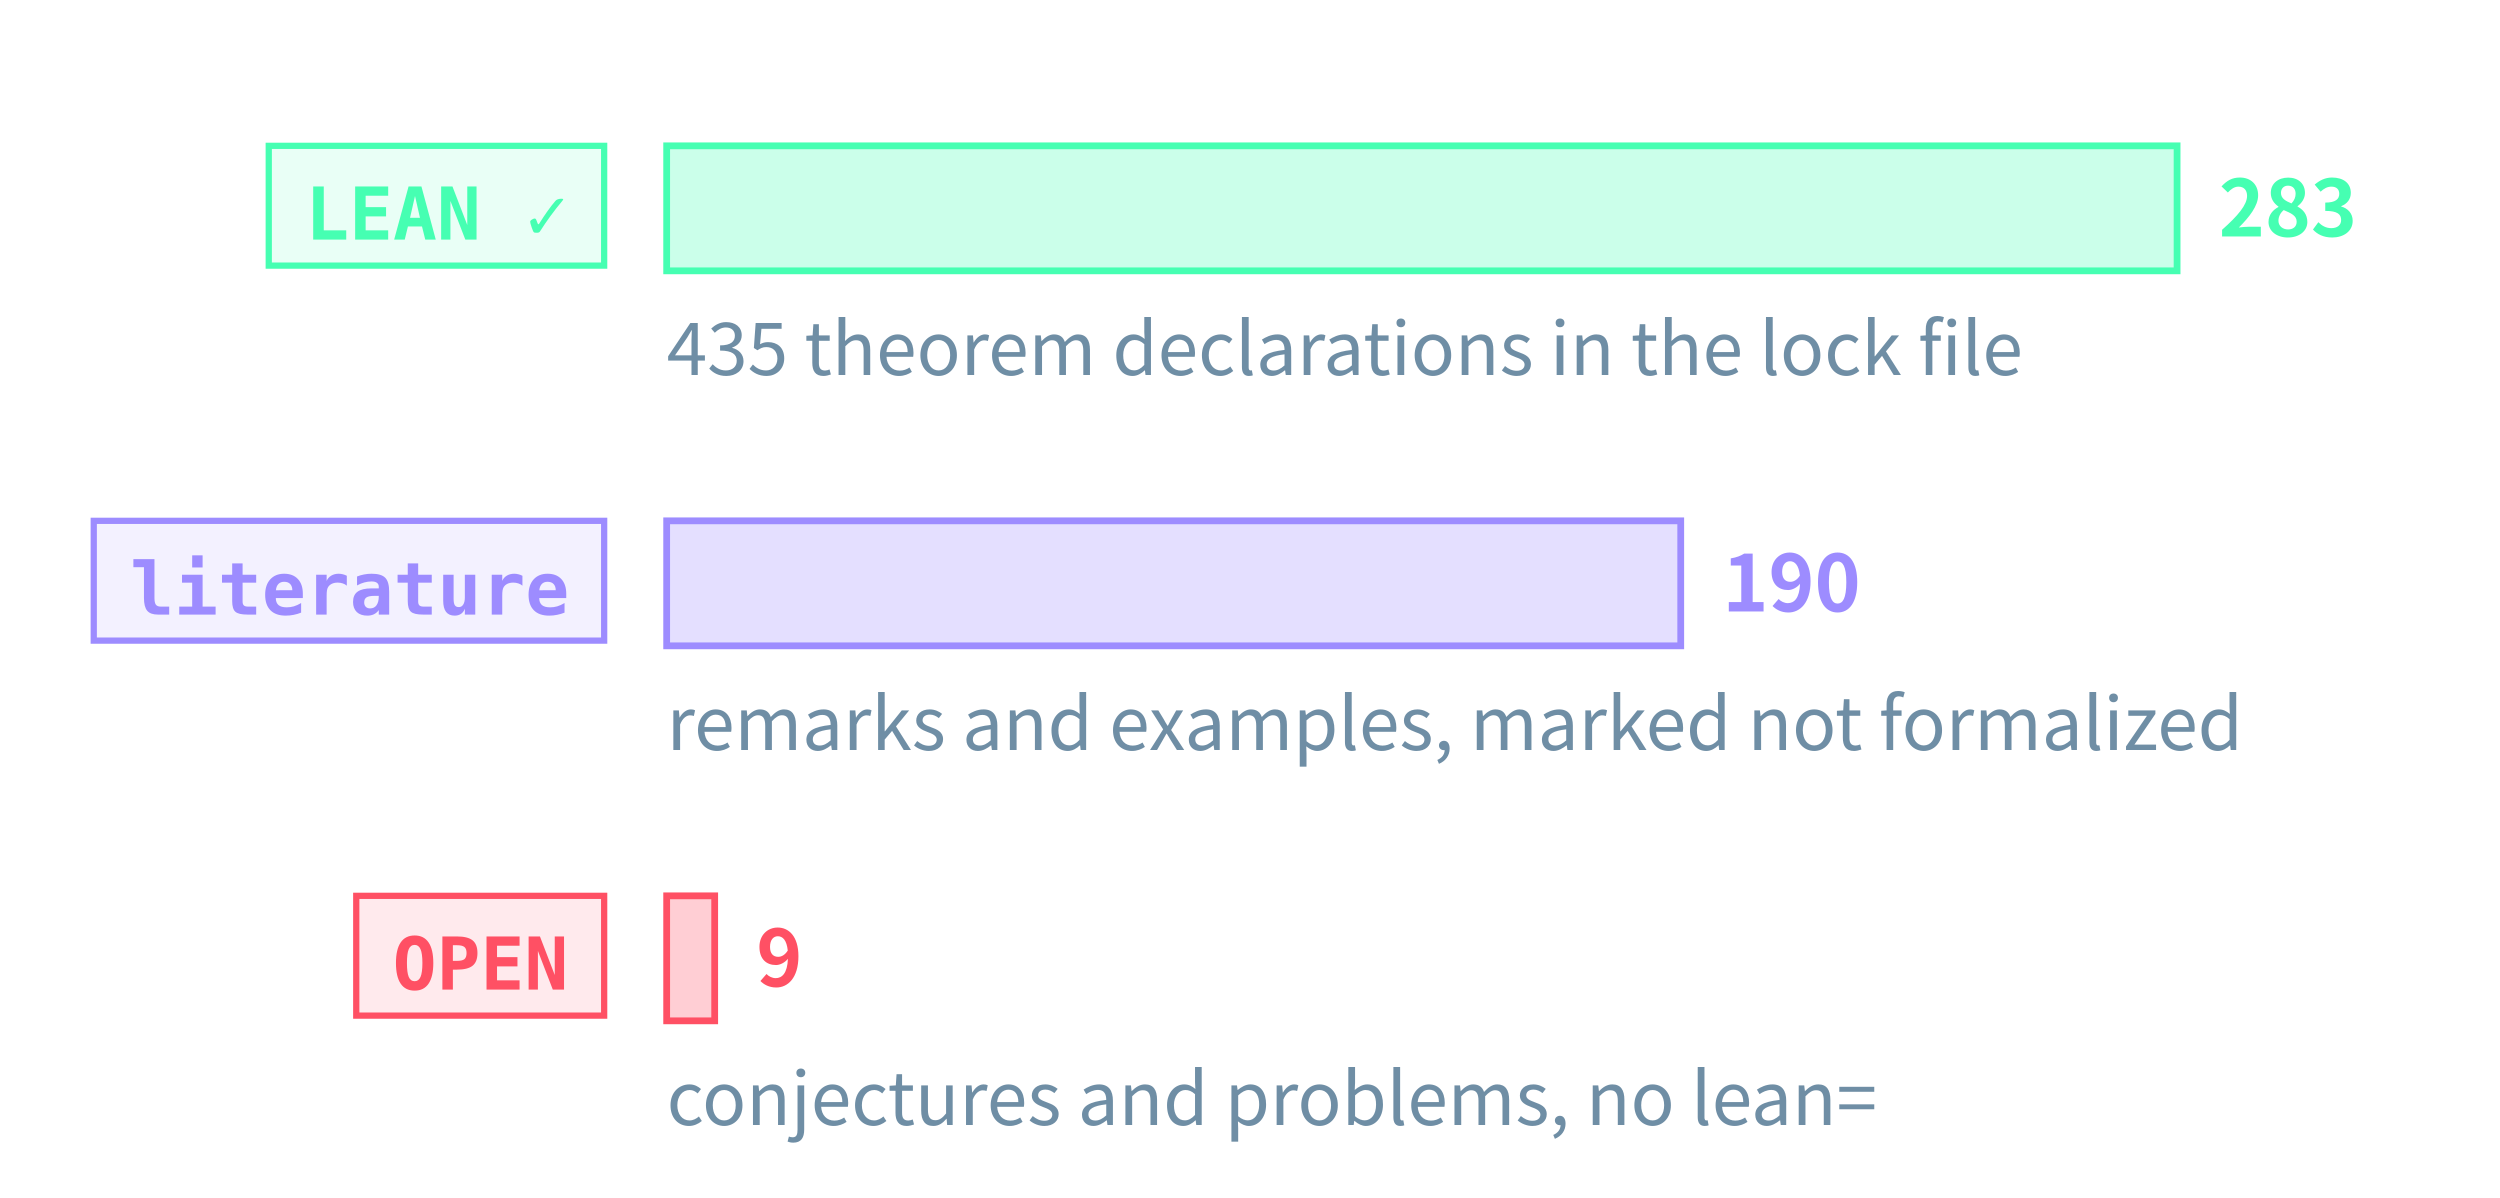
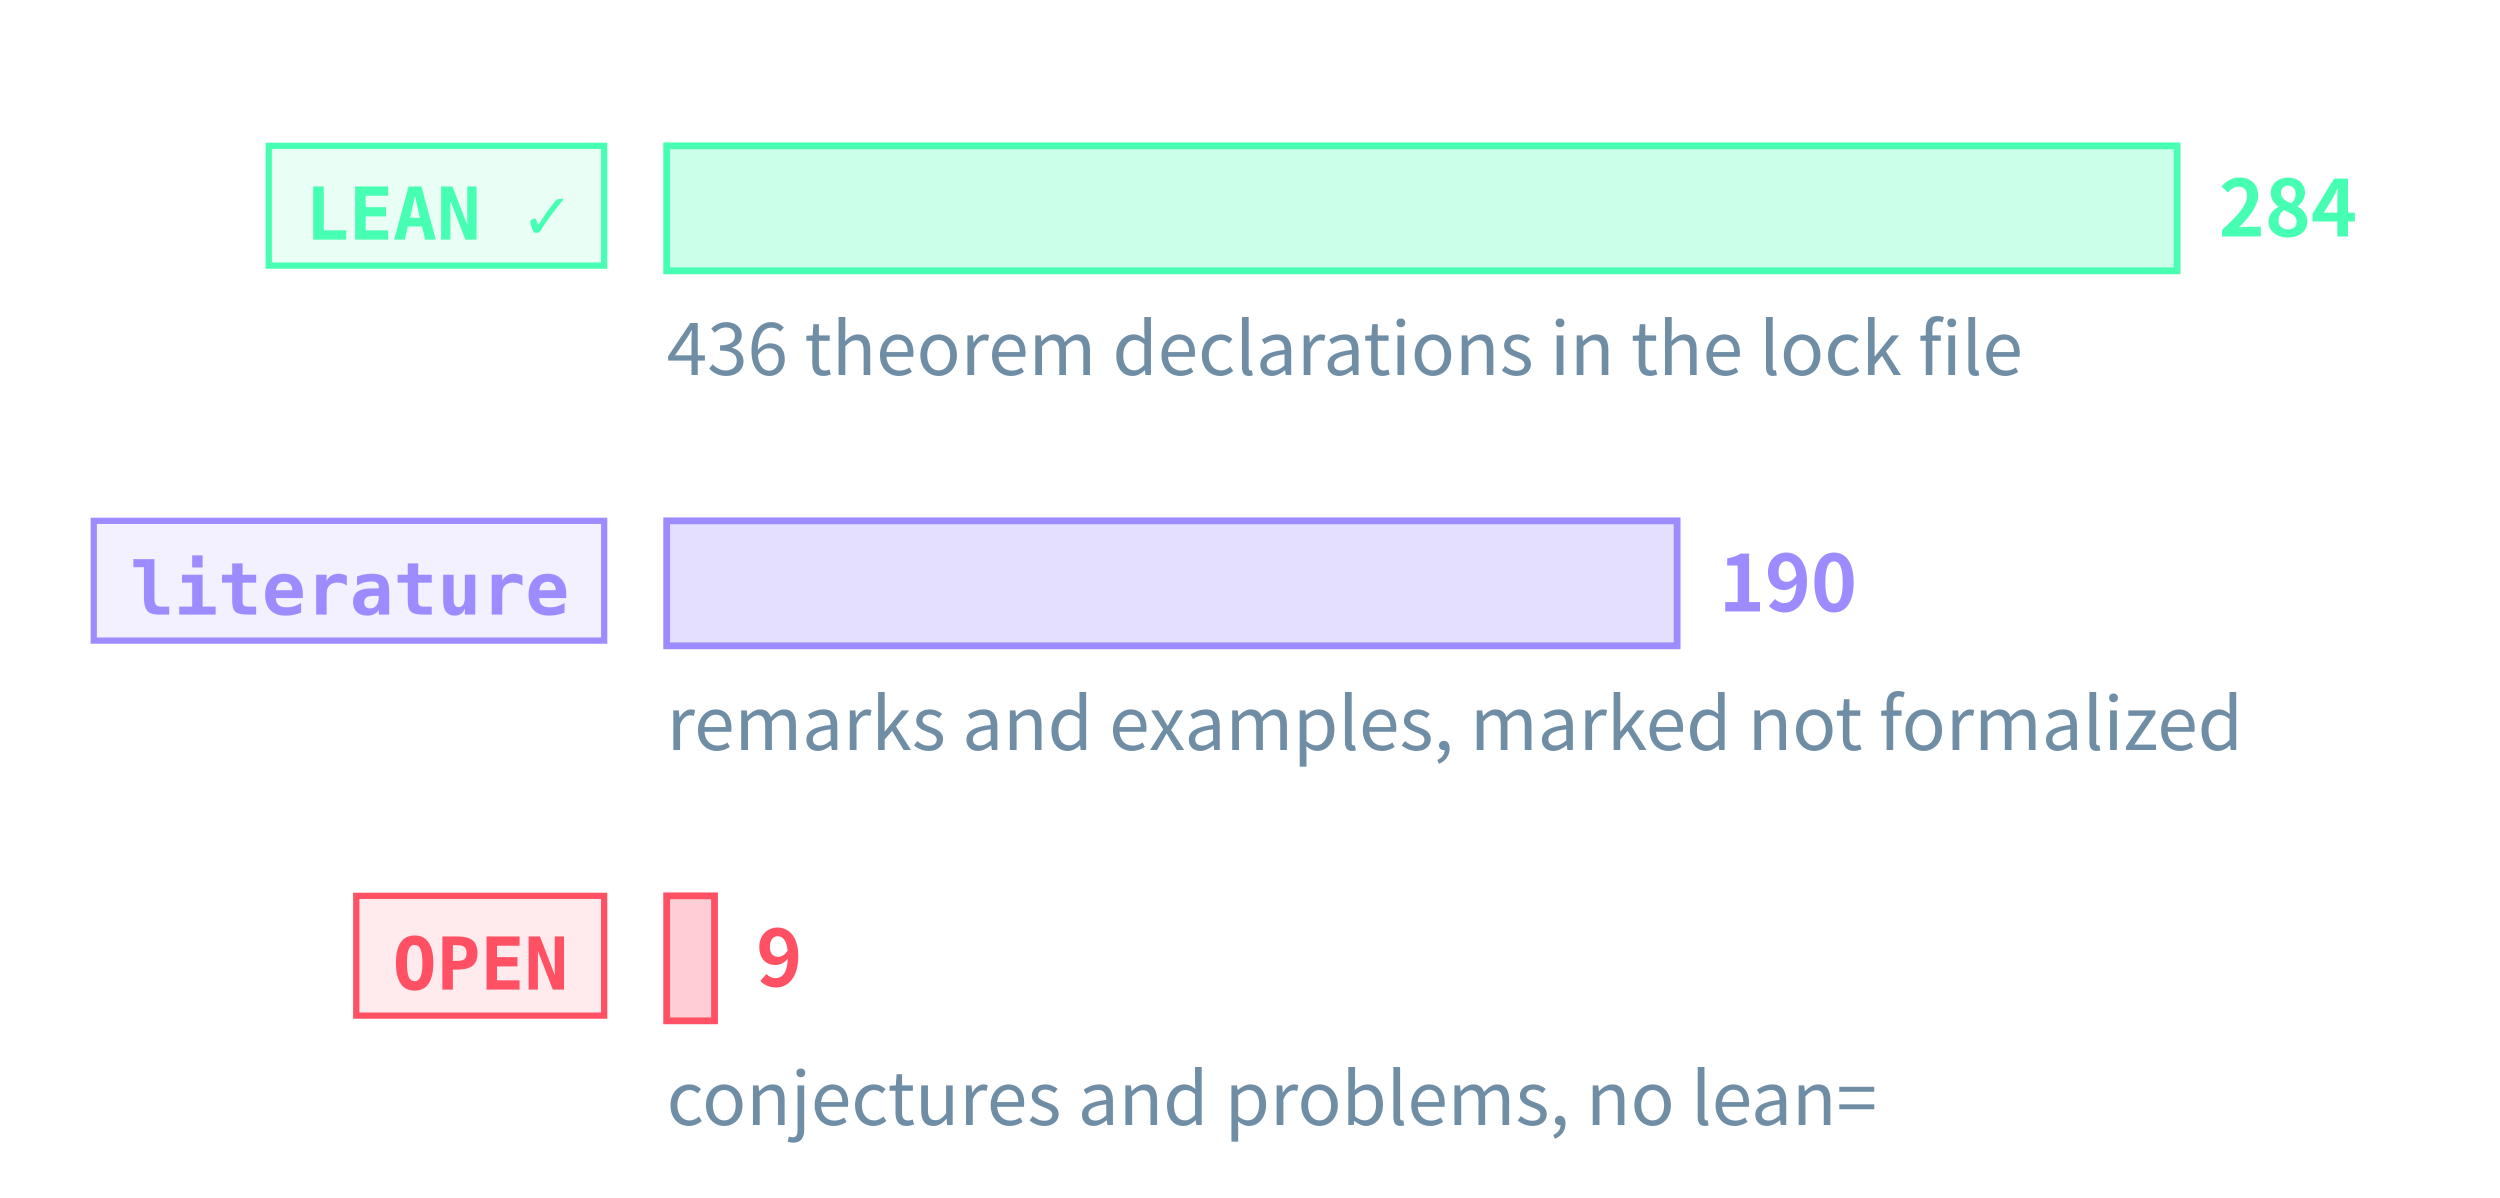
<svg xmlns="http://www.w3.org/2000/svg" class="tr-fig" data-tr-fig="prelude-three-tiers" data-lang="en" viewBox="0 0 480 230" width="480" height="230" font-family="'Noto Sans SC', 'Noto Sans CJK SC', 'Source Sans 3', 'PingFang SC', 'Microsoft YaHei', system-ui, sans-serif" role="img" aria-label="Three bars, each with a tag. The top bar is green, tagged LEAN ✓: the theorems, lemmas, propositions and corollaries with a Lean reference, the longest. The middle bar is violet, tagged “literature”: the remarks and examples marked as literature results. The bottom bar is red, tagged OPEN: the open conjectures and problems, very short. Each bar ends in its count; under the green bar a note gives the number of theorem declarations in the lock file.">
  <style>.ts-ink{stroke:#d4efff}.tf-ink{fill:#d4efff}.ts-dim{stroke:#6f8ea5}.tf-dim{fill:#6f8ea5}.ts-faint{stroke:#34506a}.tf-faint{fill:#34506a}.ts-edge{stroke:#143049}.tf-edge{fill:#143049}.ts-hot{stroke:#1f5d7c}.tf-hot{fill:#1f5d7c}.ts-bg{stroke:#03060c}.tf-bg{fill:#03060c}.ts-panel{stroke:#07101b}.tf-panel{fill:#07101b}.ts-sheet{stroke:#050c16}.tf-sheet{fill:#050c16}.ts-cyan{stroke:#19f0ff}.tf-cyan{fill:#19f0ff}.ts-magenta{stroke:#ff2fd0}.tf-magenta{fill:#ff2fd0}.ts-amber{stroke:#ffc83d}.tf-amber{fill:#ffc83d}.ts-violet{stroke:#9d8cff}.tf-violet{fill:#9d8cff}.ts-ok{stroke:#46ffb2}.tf-ok{fill:#46ffb2}.ts-warn{stroke:#ff5064}.tf-warn{fill:#ff5064}.ts-blue{stroke:#2a7bff}.tf-blue{fill:#2a7bff}.ts-orange{stroke:#ff8a3c}.tf-orange{fill:#ff8a3c}.ts-sigma{stroke:#cfe3ff}.tf-sigma{fill:#cfe3ff}</style>
  <rect x="51.6" y="28" width="64.4" height="23" class="ts-ok tf-ok" stroke-width="1.2" fill-opacity="0.12" />
  <text class="tf-ok tr-fig-mono" x="58.6" y="46" font-size="14" font-family="'JetBrains Mono', 'DejaVu Sans Mono', ui-monospace, Menlo, Consolas, monospace" font-weight="600">LEAN ✓</text>
  <rect x="128" y="28" width="290" height="24" class="ts-ok tf-ok" stroke-width="1.3" fill-opacity="0.28" />
-   <text class="tf-ok" x="426" y="45.4" font-size="15" font-weight="600">283</text>
+   <text class="tf-ok" x="426" y="45.4" font-size="15" font-weight="600">284</text>
  <rect x="18" y="100" width="98" height="23" class="ts-violet tf-violet" stroke-width="1.2" fill-opacity="0.12" />
  <text class="tf-violet tr-fig-mono" x="25" y="118" font-size="14" font-family="'JetBrains Mono', 'DejaVu Sans Mono', ui-monospace, Menlo, Consolas, monospace" font-weight="600">literature</text>
-   <rect x="128" y="100" width="194.7" height="24" class="ts-violet tf-violet" stroke-width="1.3" fill-opacity="0.28" />
-   <text class="tf-violet" x="330.7" y="117.4" font-size="15" font-weight="600">190</text>
+   <rect x="128" y="100" width="194.01" height="24" class="ts-violet tf-violet" stroke-width="1.3" fill-opacity="0.28" />
+   <text class="tf-violet" x="330.01" y="117.4" font-size="15" font-weight="600">190</text>
  <rect x="68.4" y="172" width="47.6" height="23" class="ts-warn tf-warn" stroke-width="1.2" fill-opacity="0.12" />
  <text class="tf-warn tr-fig-mono" x="75.4" y="190" font-size="14" font-family="'JetBrains Mono', 'DejaVu Sans Mono', ui-monospace, Menlo, Consolas, monospace" font-weight="600">OPEN</text>
-   <rect x="128" y="172" width="9.22" height="24" class="ts-warn tf-warn" stroke-width="1.3" fill-opacity="0.28" />
-   <text class="tf-warn" x="145.22" y="189.4" font-size="15" font-weight="600">9</text>
-   <text class="tf-dim" x="128" y="72" font-size="14">435 theorem declarations in the lock file</text>
+   <rect x="128" y="172" width="9.19" height="24" class="ts-warn tf-warn" stroke-width="1.3" fill-opacity="0.28" />
+   <text class="tf-warn" x="145.19" y="189.4" font-size="15" font-weight="600">9</text>
+   <text class="tf-dim" x="128" y="72" font-size="14">436 theorem declarations in the lock file</text>
  <text class="tf-dim" x="128" y="144" font-size="14">remarks and examples, marked not formalized</text>
  <text class="tf-dim" x="128" y="216" font-size="14">conjectures and problems, no lean=</text>
</svg>
